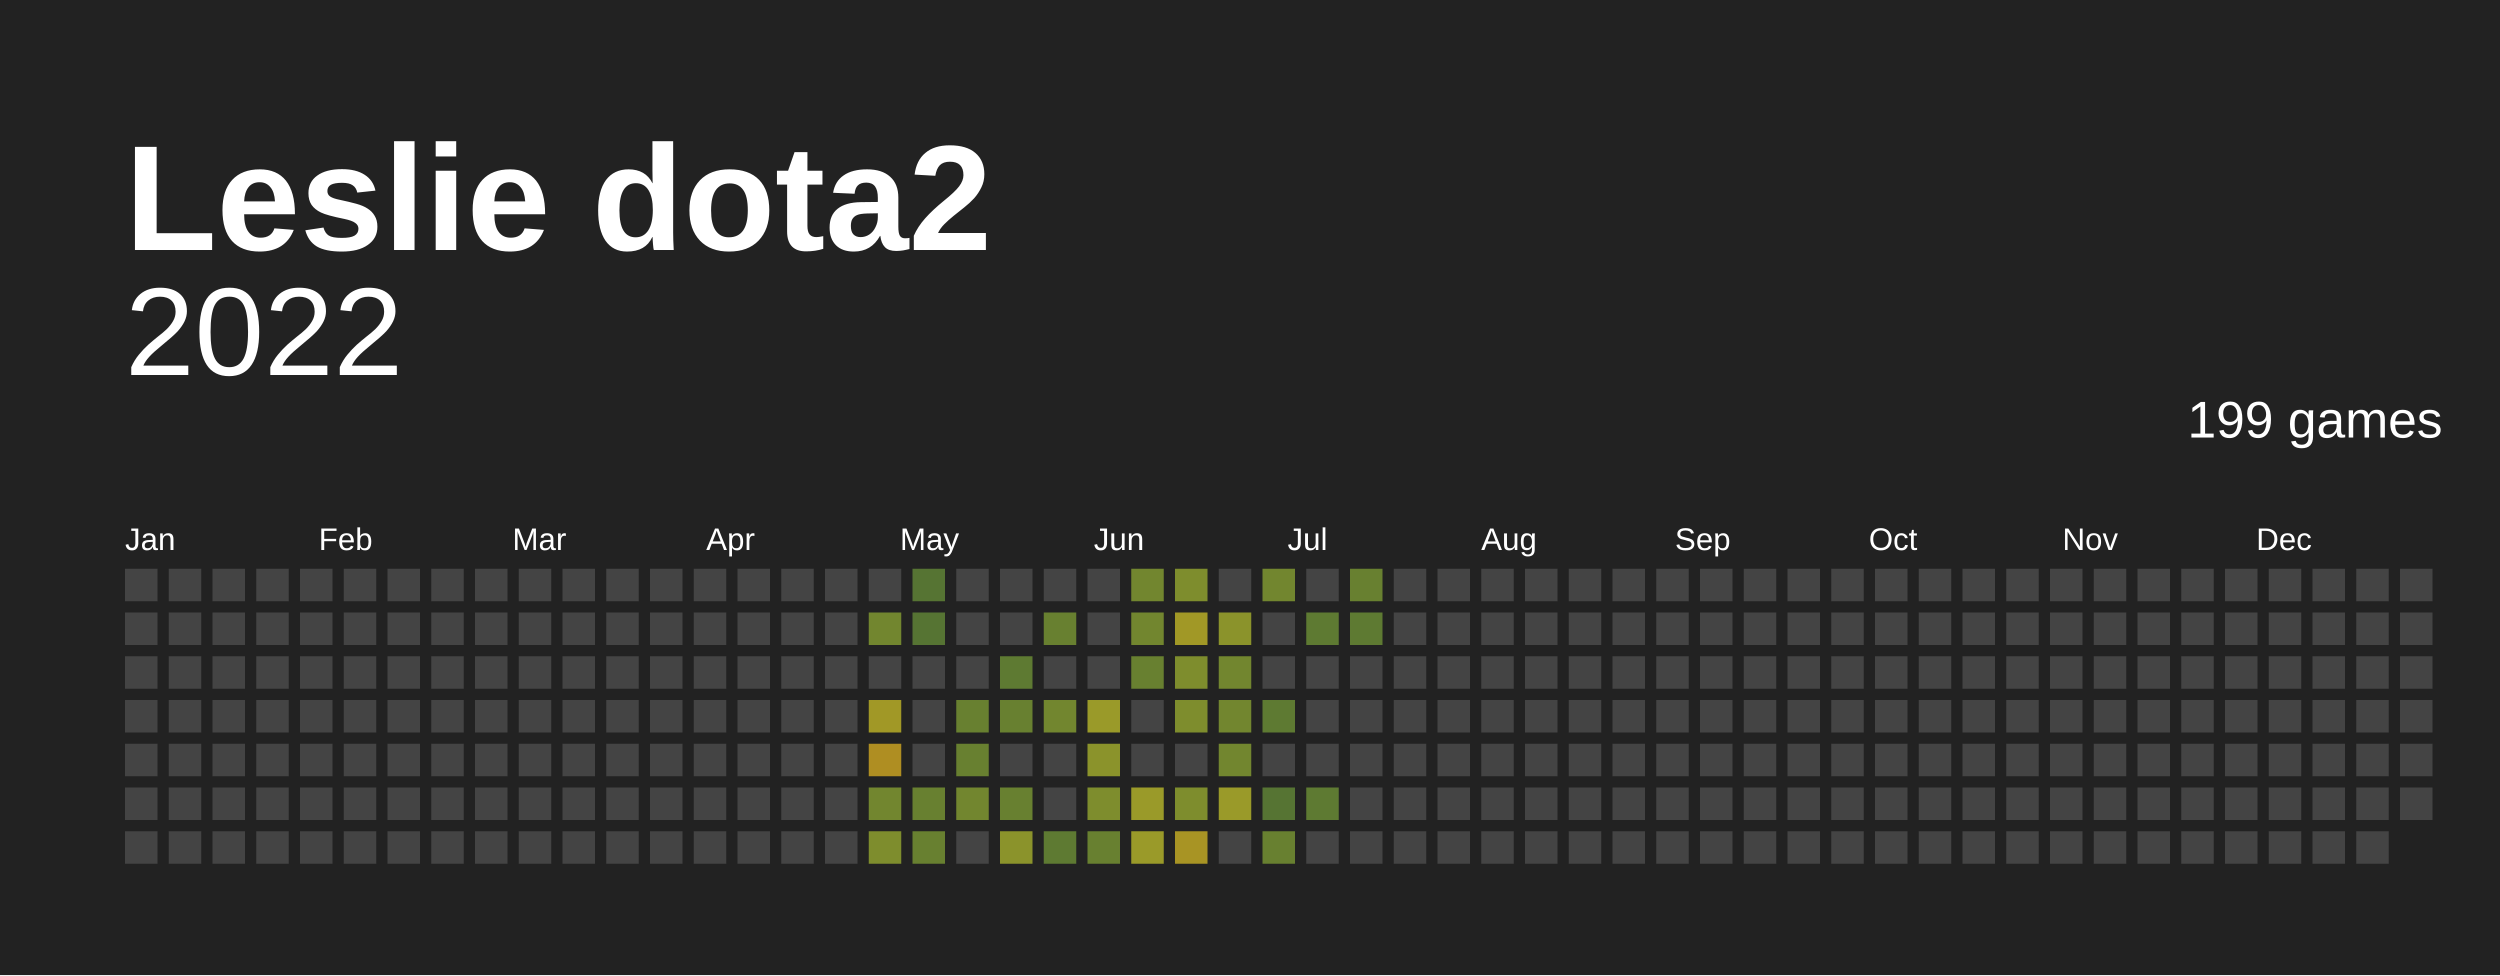
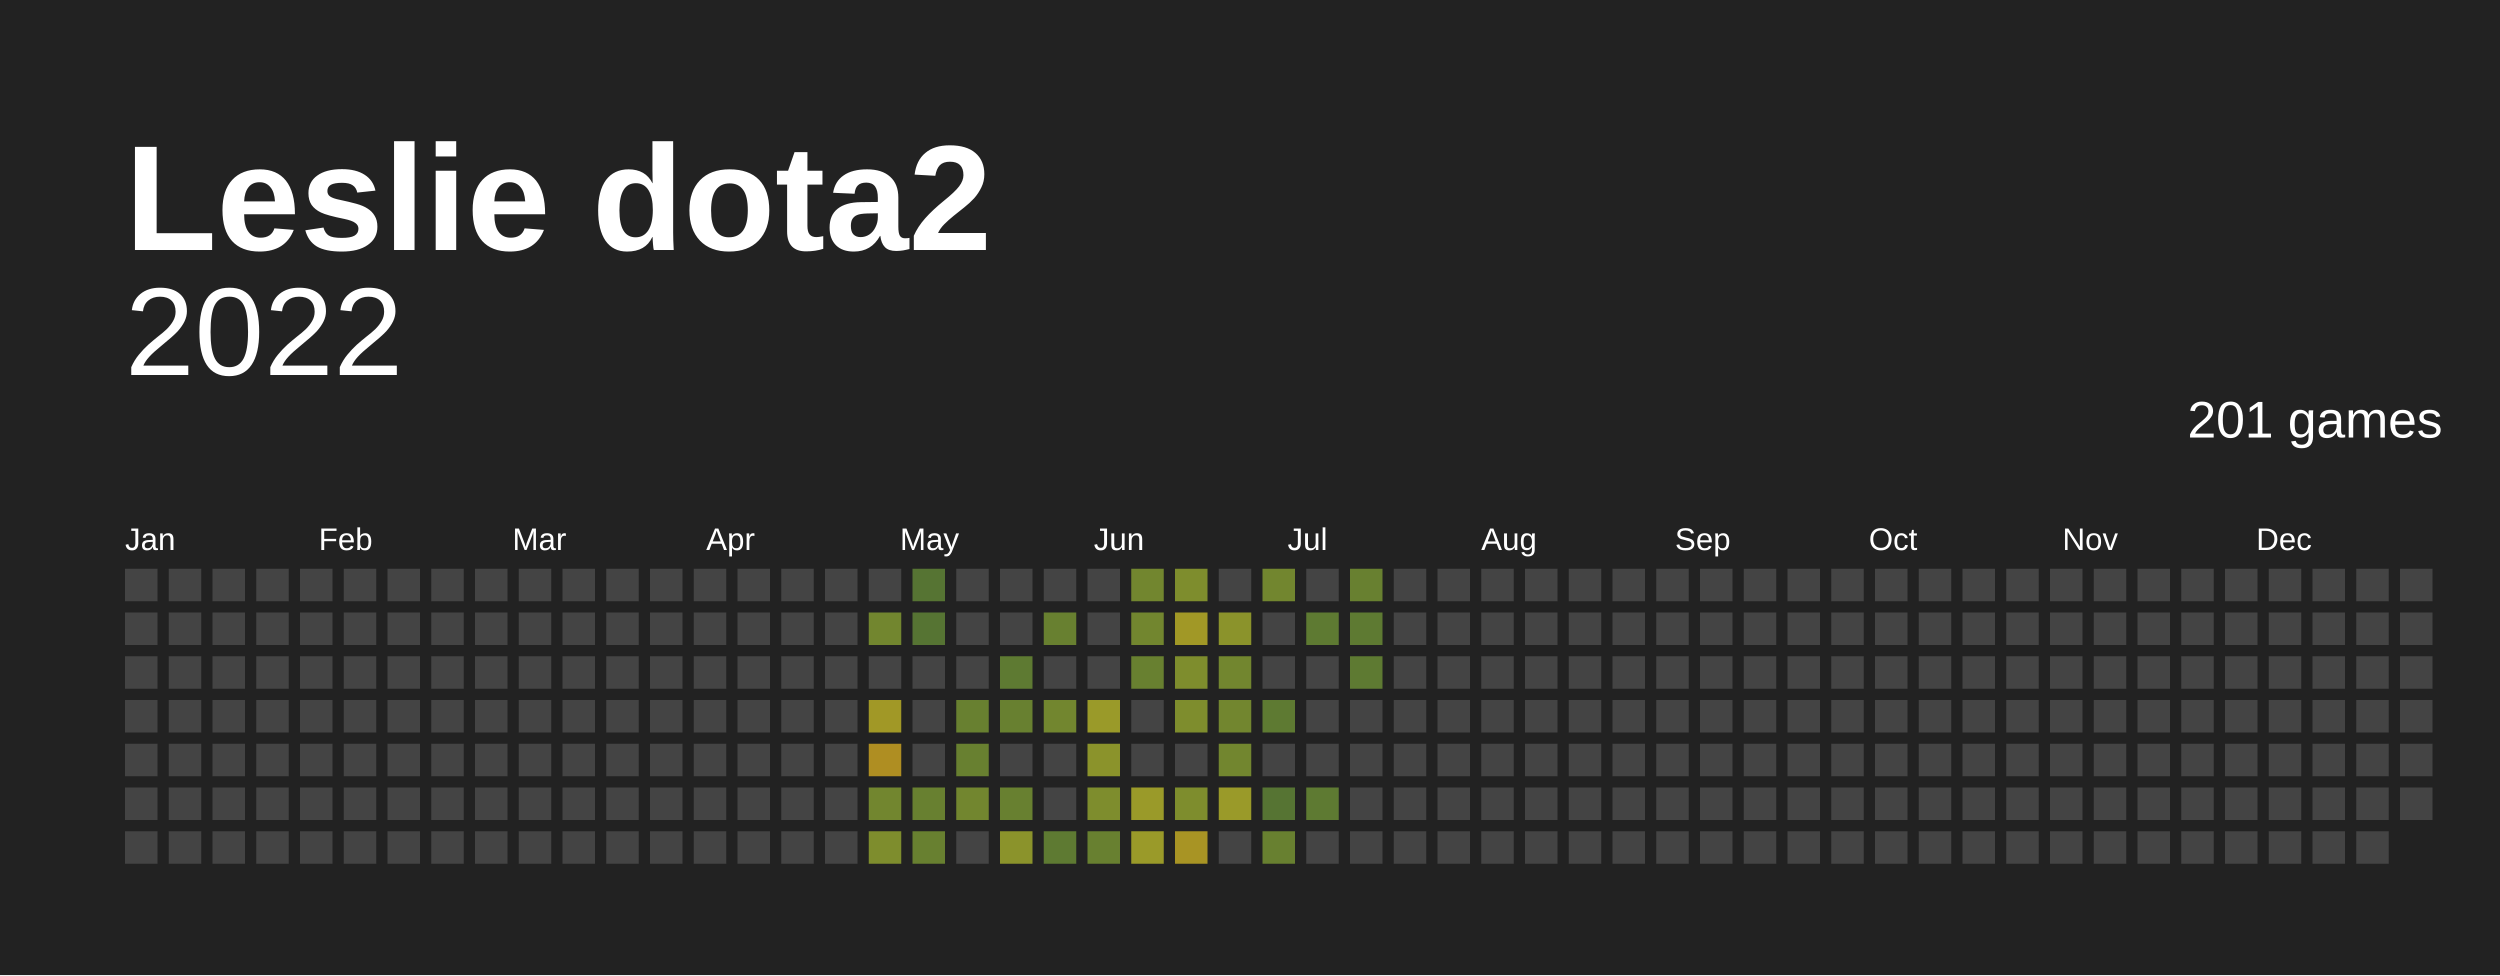
<svg xmlns="http://www.w3.org/2000/svg" baseProfile="full" height="78mm" version="1.1" viewBox="0,0,200,78" width="200mm">
  <defs />
  <rect fill="#222222" height="78" width="200" x="0" y="0" />
  <text fill="#FFFFFF" style="font-size:12px; font-family:Arial; font-weight:bold;" x="10" y="20">Leslie dota2</text>
  <text alignment-baseline="hanging" fill="#FFFFFF" style="font-size:10.0px; font-family:Arial;" x="10" y="30">2022</text>
-   <text alignment-baseline="hanging" fill="#FFFFFF" style="font-size:4.125px; font-family:Arial;" x="175" y="35">199 games</text>
+   <text alignment-baseline="hanging" fill="#FFFFFF" style="font-size:4.125px; font-family:Arial;" x="175" y="35">201 games</text>
  <text fill="#FFFFFF" style="font-size:2.5px; font-family:Arial" x="10.0" y="44">Jan</text>
  <text fill="#FFFFFF" style="font-size:2.5px; font-family:Arial" x="25.5" y="44">Feb</text>
  <text fill="#FFFFFF" style="font-size:2.5px; font-family:Arial" x="41.0" y="44">Mar</text>
  <text fill="#FFFFFF" style="font-size:2.5px; font-family:Arial" x="56.5" y="44">Apr</text>
  <text fill="#FFFFFF" style="font-size:2.5px; font-family:Arial" x="72.0" y="44">May</text>
  <text fill="#FFFFFF" style="font-size:2.5px; font-family:Arial" x="87.5" y="44">Jun</text>
  <text fill="#FFFFFF" style="font-size:2.5px; font-family:Arial" x="103.0" y="44">Jul</text>
  <text fill="#FFFFFF" style="font-size:2.5px; font-family:Arial" x="118.5" y="44">Aug</text>
  <text fill="#FFFFFF" style="font-size:2.5px; font-family:Arial" x="134.0" y="44">Sep</text>
  <text fill="#FFFFFF" style="font-size:2.5px; font-family:Arial" x="149.5" y="44">Oct</text>
  <text fill="#FFFFFF" style="font-size:2.5px; font-family:Arial" x="165.0" y="44">Nov</text>
  <text fill="#FFFFFF" style="font-size:2.5px; font-family:Arial" x="180.5" y="44">Dec</text>
  <rect fill="#444444" height="2.6" width="2.6" x="10.0" y="45.5" />
  <rect fill="#444444" height="2.6" width="2.6" x="10.0" y="49.0" />
  <rect fill="#444444" height="2.6" width="2.6" x="10.0" y="52.5" />
  <rect fill="#444444" height="2.6" width="2.6" x="10.0" y="56.0" />
  <rect fill="#444444" height="2.6" width="2.6" x="10.0" y="59.5" />
  <rect fill="#444444" height="2.6" width="2.6" x="10.0" y="63.0" />
  <rect fill="#444444" height="2.6" width="2.6" x="10.0" y="66.5" />
  <rect fill="#444444" height="2.6" width="2.6" x="13.5" y="45.5" />
  <rect fill="#444444" height="2.6" width="2.6" x="13.5" y="49.0" />
  <rect fill="#444444" height="2.6" width="2.6" x="13.5" y="52.5" />
  <rect fill="#444444" height="2.6" width="2.6" x="13.5" y="56.0" />
  <rect fill="#444444" height="2.6" width="2.6" x="13.5" y="59.5" />
  <rect fill="#444444" height="2.6" width="2.6" x="13.5" y="63.0" />
  <rect fill="#444444" height="2.6" width="2.6" x="13.5" y="66.5" />
  <rect fill="#444444" height="2.6" width="2.6" x="17.0" y="45.5" />
  <rect fill="#444444" height="2.6" width="2.6" x="17.0" y="49.0" />
  <rect fill="#444444" height="2.6" width="2.6" x="17.0" y="52.5" />
  <rect fill="#444444" height="2.6" width="2.6" x="17.0" y="56.0" />
  <rect fill="#444444" height="2.6" width="2.6" x="17.0" y="59.5" />
  <rect fill="#444444" height="2.6" width="2.6" x="17.0" y="63.0" />
  <rect fill="#444444" height="2.6" width="2.6" x="17.0" y="66.5" />
  <rect fill="#444444" height="2.6" width="2.6" x="20.5" y="45.5" />
  <rect fill="#444444" height="2.6" width="2.6" x="20.5" y="49.0" />
  <rect fill="#444444" height="2.6" width="2.6" x="20.5" y="52.5" />
  <rect fill="#444444" height="2.6" width="2.6" x="20.5" y="56.0" />
  <rect fill="#444444" height="2.6" width="2.6" x="20.5" y="59.5" />
  <rect fill="#444444" height="2.6" width="2.6" x="20.5" y="63.0" />
  <rect fill="#444444" height="2.6" width="2.6" x="20.5" y="66.5" />
  <rect fill="#444444" height="2.6" width="2.6" x="24.0" y="45.5" />
  <rect fill="#444444" height="2.6" width="2.6" x="24.0" y="49.0" />
  <rect fill="#444444" height="2.6" width="2.6" x="24.0" y="52.5" />
  <rect fill="#444444" height="2.6" width="2.6" x="24.0" y="56.0" />
  <rect fill="#444444" height="2.6" width="2.6" x="24.0" y="59.5" />
  <rect fill="#444444" height="2.6" width="2.6" x="24.0" y="63.0" />
  <rect fill="#444444" height="2.6" width="2.6" x="24.0" y="66.5" />
  <rect fill="#444444" height="2.6" width="2.6" x="27.5" y="45.5" />
  <rect fill="#444444" height="2.6" width="2.6" x="27.5" y="49.0" />
  <rect fill="#444444" height="2.6" width="2.6" x="27.5" y="52.5" />
  <rect fill="#444444" height="2.6" width="2.6" x="27.5" y="56.0" />
  <rect fill="#444444" height="2.6" width="2.6" x="27.5" y="59.5" />
  <rect fill="#444444" height="2.6" width="2.6" x="27.5" y="63.0" />
  <rect fill="#444444" height="2.6" width="2.6" x="27.5" y="66.5" />
  <rect fill="#444444" height="2.6" width="2.6" x="31.0" y="45.5" />
  <rect fill="#444444" height="2.6" width="2.6" x="31.0" y="49.0" />
  <rect fill="#444444" height="2.6" width="2.6" x="31.0" y="52.5" />
  <rect fill="#444444" height="2.6" width="2.6" x="31.0" y="56.0" />
  <rect fill="#444444" height="2.6" width="2.6" x="31.0" y="59.5" />
  <rect fill="#444444" height="2.6" width="2.6" x="31.0" y="63.0" />
  <rect fill="#444444" height="2.6" width="2.6" x="31.0" y="66.5" />
  <rect fill="#444444" height="2.6" width="2.6" x="34.5" y="45.5" />
  <rect fill="#444444" height="2.6" width="2.6" x="34.5" y="49.0" />
  <rect fill="#444444" height="2.6" width="2.6" x="34.5" y="52.5" />
  <rect fill="#444444" height="2.6" width="2.6" x="34.5" y="56.0" />
  <rect fill="#444444" height="2.6" width="2.6" x="34.5" y="59.5" />
  <rect fill="#444444" height="2.6" width="2.6" x="34.5" y="63.0" />
  <rect fill="#444444" height="2.6" width="2.6" x="34.5" y="66.5" />
  <rect fill="#444444" height="2.6" width="2.6" x="38.0" y="45.5" />
  <rect fill="#444444" height="2.6" width="2.6" x="38.0" y="49.0" />
  <rect fill="#444444" height="2.6" width="2.6" x="38.0" y="52.5" />
  <rect fill="#444444" height="2.6" width="2.6" x="38.0" y="56.0" />
  <rect fill="#444444" height="2.6" width="2.6" x="38.0" y="59.5" />
  <rect fill="#444444" height="2.6" width="2.6" x="38.0" y="63.0" />
  <rect fill="#444444" height="2.6" width="2.6" x="38.0" y="66.5" />
  <rect fill="#444444" height="2.6" width="2.6" x="41.5" y="45.5" />
  <rect fill="#444444" height="2.6" width="2.6" x="41.5" y="49.0" />
  <rect fill="#444444" height="2.6" width="2.6" x="41.5" y="52.5" />
  <rect fill="#444444" height="2.6" width="2.6" x="41.5" y="56.0" />
  <rect fill="#444444" height="2.6" width="2.6" x="41.5" y="59.5" />
  <rect fill="#444444" height="2.6" width="2.6" x="41.5" y="63.0" />
  <rect fill="#444444" height="2.6" width="2.6" x="41.5" y="66.5" />
  <rect fill="#444444" height="2.6" width="2.6" x="45.0" y="45.5" />
  <rect fill="#444444" height="2.6" width="2.6" x="45.0" y="49.0" />
  <rect fill="#444444" height="2.6" width="2.6" x="45.0" y="52.5" />
  <rect fill="#444444" height="2.6" width="2.6" x="45.0" y="56.0" />
  <rect fill="#444444" height="2.6" width="2.6" x="45.0" y="59.5" />
  <rect fill="#444444" height="2.6" width="2.6" x="45.0" y="63.0" />
  <rect fill="#444444" height="2.6" width="2.6" x="45.0" y="66.5" />
  <rect fill="#444444" height="2.6" width="2.6" x="48.5" y="45.5" />
  <rect fill="#444444" height="2.6" width="2.6" x="48.5" y="49.0" />
  <rect fill="#444444" height="2.6" width="2.6" x="48.5" y="52.5" />
  <rect fill="#444444" height="2.6" width="2.6" x="48.5" y="56.0" />
  <rect fill="#444444" height="2.6" width="2.6" x="48.5" y="59.5" />
  <rect fill="#444444" height="2.6" width="2.6" x="48.5" y="63.0" />
  <rect fill="#444444" height="2.6" width="2.6" x="48.5" y="66.5" />
  <rect fill="#444444" height="2.6" width="2.6" x="52.0" y="45.5" />
  <rect fill="#444444" height="2.6" width="2.6" x="52.0" y="49.0" />
  <rect fill="#444444" height="2.6" width="2.6" x="52.0" y="52.5" />
  <rect fill="#444444" height="2.6" width="2.6" x="52.0" y="56.0" />
  <rect fill="#444444" height="2.6" width="2.6" x="52.0" y="59.5" />
  <rect fill="#444444" height="2.6" width="2.6" x="52.0" y="63.0" />
  <rect fill="#444444" height="2.6" width="2.6" x="52.0" y="66.5" />
  <rect fill="#444444" height="2.6" width="2.6" x="55.5" y="45.5" />
  <rect fill="#444444" height="2.6" width="2.6" x="55.5" y="49.0" />
  <rect fill="#444444" height="2.6" width="2.6" x="55.5" y="52.5" />
  <rect fill="#444444" height="2.6" width="2.6" x="55.5" y="56.0" />
  <rect fill="#444444" height="2.6" width="2.6" x="55.5" y="59.5" />
  <rect fill="#444444" height="2.6" width="2.6" x="55.5" y="63.0" />
  <rect fill="#444444" height="2.6" width="2.6" x="55.5" y="66.5" />
  <rect fill="#444444" height="2.6" width="2.6" x="59.0" y="45.5" />
  <rect fill="#444444" height="2.6" width="2.6" x="59.0" y="49.0" />
  <rect fill="#444444" height="2.6" width="2.6" x="59.0" y="52.5" />
  <rect fill="#444444" height="2.6" width="2.6" x="59.0" y="56.0" />
  <rect fill="#444444" height="2.6" width="2.6" x="59.0" y="59.5" />
  <rect fill="#444444" height="2.6" width="2.6" x="59.0" y="63.0" />
  <rect fill="#444444" height="2.6" width="2.6" x="59.0" y="66.5" />
  <rect fill="#444444" height="2.6" width="2.6" x="62.5" y="45.5" />
  <rect fill="#444444" height="2.6" width="2.6" x="62.5" y="49.0" />
  <rect fill="#444444" height="2.6" width="2.6" x="62.5" y="52.5" />
  <rect fill="#444444" height="2.6" width="2.6" x="62.5" y="56.0" />
  <rect fill="#444444" height="2.6" width="2.6" x="62.5" y="59.5" />
  <rect fill="#444444" height="2.6" width="2.6" x="62.5" y="63.0" />
  <rect fill="#444444" height="2.6" width="2.6" x="62.5" y="66.5" />
  <rect fill="#444444" height="2.6" width="2.6" x="66.0" y="45.5" />
  <rect fill="#444444" height="2.6" width="2.6" x="66.0" y="49.0" />
  <rect fill="#444444" height="2.6" width="2.6" x="66.0" y="52.5" />
  <rect fill="#444444" height="2.6" width="2.6" x="66.0" y="56.0" />
  <rect fill="#444444" height="2.6" width="2.6" x="66.0" y="59.5" />
  <rect fill="#444444" height="2.6" width="2.6" x="66.0" y="63.0" />
  <rect fill="#444444" height="2.6" width="2.6" x="66.0" y="66.5" />
  <rect fill="#444444" height="2.6" width="2.6" x="69.5" y="45.5" />
  <rect fill="#72862f" height="2.6" width="2.6" x="69.5" y="49.0" />
  <rect fill="#444444" height="2.6" width="2.6" x="69.5" y="52.5" />
  <rect fill="#a19826" height="2.6" width="2.6" x="69.5" y="56.0" />
  <rect fill="#af8e22" height="2.6" width="2.6" x="69.5" y="59.5" />
  <rect fill="#72862f" height="2.6" width="2.6" x="69.5" y="63.0" />
  <rect fill="#7e8d2d" height="2.6" width="2.6" x="69.5" y="66.5" />
  <rect fill="#567433" height="2.6" width="2.6" x="73.0" y="45.5" />
  <rect fill="#567433" height="2.6" width="2.6" x="73.0" y="49.0" />
  <rect fill="#444444" height="2.6" width="2.6" x="73.0" y="52.5" />
  <rect fill="#444444" height="2.6" width="2.6" x="73.0" y="56.0" />
  <rect fill="#444444" height="2.6" width="2.6" x="73.0" y="59.5" />
  <rect fill="#688030" height="2.6" width="2.6" x="73.0" y="63.0" />
  <rect fill="#688030" height="2.6" width="2.6" x="73.0" y="66.5" />
  <rect fill="#444444" height="2.6" width="2.6" x="76.5" y="45.5" />
  <rect fill="#444444" height="2.6" width="2.6" x="76.5" y="49.0" />
  <rect fill="#444444" height="2.6" width="2.6" x="76.5" y="52.5" />
  <rect fill="#688030" height="2.6" width="2.6" x="76.5" y="56.0" />
  <rect fill="#688030" height="2.6" width="2.6" x="76.5" y="59.5" />
  <rect fill="#72862f" height="2.6" width="2.6" x="76.5" y="63.0" />
  <rect fill="#444444" height="2.6" width="2.6" x="76.5" y="66.5" />
  <rect fill="#444444" height="2.6" width="2.6" x="80.0" y="45.5" />
  <rect fill="#444444" height="2.6" width="2.6" x="80.0" y="49.0" />
  <rect fill="#5e7a32" height="2.6" width="2.6" x="80.0" y="52.5" />
  <rect fill="#688030" height="2.6" width="2.6" x="80.0" y="56.0" />
  <rect fill="#444444" height="2.6" width="2.6" x="80.0" y="59.5" />
  <rect fill="#688030" height="2.6" width="2.6" x="80.0" y="63.0" />
  <rect fill="#8b932b" height="2.6" width="2.6" x="80.0" y="66.5" />
  <rect fill="#444444" height="2.6" width="2.6" x="83.5" y="45.5" />
  <rect fill="#688030" height="2.6" width="2.6" x="83.5" y="49.0" />
  <rect fill="#444444" height="2.6" width="2.6" x="83.5" y="52.5" />
  <rect fill="#72862f" height="2.6" width="2.6" x="83.5" y="56.0" />
  <rect fill="#444444" height="2.6" width="2.6" x="83.5" y="59.5" />
  <rect fill="#444444" height="2.6" width="2.6" x="83.5" y="63.0" />
  <rect fill="#5e7a32" height="2.6" width="2.6" x="83.5" y="66.5" />
  <rect fill="#444444" height="2.6" width="2.6" x="87.0" y="45.5" />
  <rect fill="#444444" height="2.6" width="2.6" x="87.0" y="49.0" />
  <rect fill="#444444" height="2.6" width="2.6" x="87.0" y="52.5" />
  <rect fill="#9a9a29" height="2.6" width="2.6" x="87.0" y="56.0" />
  <rect fill="#8b932b" height="2.6" width="2.6" x="87.0" y="59.5" />
  <rect fill="#7e8d2d" height="2.6" width="2.6" x="87.0" y="63.0" />
  <rect fill="#688030" height="2.6" width="2.6" x="87.0" y="66.5" />
  <rect fill="#72862f" height="2.6" width="2.6" x="90.5" y="45.5" />
  <rect fill="#72862f" height="2.6" width="2.6" x="90.5" y="49.0" />
  <rect fill="#688030" height="2.6" width="2.6" x="90.5" y="52.5" />
  <rect fill="#444444" height="2.6" width="2.6" x="90.5" y="56.0" />
  <rect fill="#444444" height="2.6" width="2.6" x="90.5" y="59.5" />
  <rect fill="#9a9a29" height="2.6" width="2.6" x="90.5" y="63.0" />
  <rect fill="#9a9a29" height="2.6" width="2.6" x="90.5" y="66.5" />
  <rect fill="#7e8d2d" height="2.6" width="2.6" x="94.0" y="45.5" />
  <rect fill="#a19826" height="2.6" width="2.6" x="94.0" y="49.0" />
  <rect fill="#7e8d2d" height="2.6" width="2.6" x="94.0" y="52.5" />
  <rect fill="#7e8d2d" height="2.6" width="2.6" x="94.0" y="56.0" />
  <rect fill="#444444" height="2.6" width="2.6" x="94.0" y="59.5" />
  <rect fill="#7e8d2d" height="2.6" width="2.6" x="94.0" y="63.0" />
  <rect fill="#a89424" height="2.6" width="2.6" x="94.0" y="66.5" />
  <rect fill="#444444" height="2.6" width="2.6" x="97.5" y="45.5" />
  <rect fill="#8b932b" height="2.6" width="2.6" x="97.5" y="49.0" />
  <rect fill="#72862f" height="2.6" width="2.6" x="97.5" y="52.5" />
  <rect fill="#72862f" height="2.6" width="2.6" x="97.5" y="56.0" />
  <rect fill="#72862f" height="2.6" width="2.6" x="97.5" y="59.5" />
  <rect fill="#9a9a29" height="2.6" width="2.6" x="97.5" y="63.0" />
  <rect fill="#444444" height="2.6" width="2.6" x="97.5" y="66.5" />
  <rect fill="#72862f" height="2.6" width="2.6" x="101.0" y="45.5" />
  <rect fill="#444444" height="2.6" width="2.6" x="101.0" y="49.0" />
  <rect fill="#444444" height="2.6" width="2.6" x="101.0" y="52.5" />
  <rect fill="#5e7a32" height="2.6" width="2.6" x="101.0" y="56.0" />
  <rect fill="#444444" height="2.6" width="2.6" x="101.0" y="59.5" />
  <rect fill="#567433" height="2.6" width="2.6" x="101.0" y="63.0" />
  <rect fill="#688030" height="2.6" width="2.6" x="101.0" y="66.5" />
  <rect fill="#444444" height="2.6" width="2.6" x="104.5" y="45.5" />
  <rect fill="#5e7a32" height="2.6" width="2.6" x="104.5" y="49.0" />
  <rect fill="#444444" height="2.6" width="2.6" x="104.5" y="52.5" />
  <rect fill="#444444" height="2.6" width="2.6" x="104.5" y="56.0" />
  <rect fill="#444444" height="2.6" width="2.6" x="104.5" y="59.5" />
  <rect fill="#5e7a32" height="2.6" width="2.6" x="104.5" y="63.0" />
  <rect fill="#444444" height="2.6" width="2.6" x="104.5" y="66.5" />
  <rect fill="#688030" height="2.6" width="2.6" x="108.0" y="45.5" />
  <rect fill="#5e7a32" height="2.6" width="2.6" x="108.0" y="49.0" />
-   <rect fill="#444444" height="2.6" width="2.6" x="108.0" y="52.5" />
+   <rect fill="#5e7a32" height="2.6" width="2.6" x="108.0" y="52.5" />
  <rect fill="#444444" height="2.6" width="2.6" x="108.0" y="56.0" />
  <rect fill="#444444" height="2.6" width="2.6" x="108.0" y="59.5" />
  <rect fill="#444444" height="2.6" width="2.6" x="108.0" y="63.0" />
  <rect fill="#444444" height="2.6" width="2.6" x="108.0" y="66.5" />
  <rect fill="#444444" height="2.6" width="2.6" x="111.5" y="45.5" />
  <rect fill="#444444" height="2.6" width="2.6" x="111.5" y="49.0" />
  <rect fill="#444444" height="2.6" width="2.6" x="111.5" y="52.5" />
  <rect fill="#444444" height="2.6" width="2.6" x="111.5" y="56.0" />
  <rect fill="#444444" height="2.6" width="2.6" x="111.5" y="59.5" />
  <rect fill="#444444" height="2.6" width="2.6" x="111.5" y="63.0" />
  <rect fill="#444444" height="2.6" width="2.6" x="111.5" y="66.5" />
  <rect fill="#444444" height="2.6" width="2.6" x="115.0" y="45.5" />
  <rect fill="#444444" height="2.6" width="2.6" x="115.0" y="49.0" />
  <rect fill="#444444" height="2.6" width="2.6" x="115.0" y="52.5" />
  <rect fill="#444444" height="2.6" width="2.6" x="115.0" y="56.0" />
  <rect fill="#444444" height="2.6" width="2.6" x="115.0" y="59.5" />
  <rect fill="#444444" height="2.6" width="2.6" x="115.0" y="63.0" />
  <rect fill="#444444" height="2.6" width="2.6" x="115.0" y="66.5" />
  <rect fill="#444444" height="2.6" width="2.6" x="118.5" y="45.5" />
  <rect fill="#444444" height="2.6" width="2.6" x="118.5" y="49.0" />
  <rect fill="#444444" height="2.6" width="2.6" x="118.5" y="52.5" />
  <rect fill="#444444" height="2.6" width="2.6" x="118.5" y="56.0" />
  <rect fill="#444444" height="2.6" width="2.6" x="118.5" y="59.5" />
  <rect fill="#444444" height="2.6" width="2.6" x="118.5" y="63.0" />
  <rect fill="#444444" height="2.6" width="2.6" x="118.5" y="66.5" />
  <rect fill="#444444" height="2.6" width="2.6" x="122.0" y="45.5" />
  <rect fill="#444444" height="2.6" width="2.6" x="122.0" y="49.0" />
  <rect fill="#444444" height="2.6" width="2.6" x="122.0" y="52.5" />
  <rect fill="#444444" height="2.6" width="2.6" x="122.0" y="56.0" />
  <rect fill="#444444" height="2.6" width="2.6" x="122.0" y="59.5" />
  <rect fill="#444444" height="2.6" width="2.6" x="122.0" y="63.0" />
  <rect fill="#444444" height="2.6" width="2.6" x="122.0" y="66.5" />
  <rect fill="#444444" height="2.6" width="2.6" x="125.5" y="45.5" />
  <rect fill="#444444" height="2.6" width="2.6" x="125.5" y="49.0" />
  <rect fill="#444444" height="2.6" width="2.6" x="125.5" y="52.5" />
  <rect fill="#444444" height="2.6" width="2.6" x="125.5" y="56.0" />
  <rect fill="#444444" height="2.6" width="2.6" x="125.5" y="59.5" />
  <rect fill="#444444" height="2.6" width="2.6" x="125.5" y="63.0" />
  <rect fill="#444444" height="2.6" width="2.6" x="125.5" y="66.5" />
  <rect fill="#444444" height="2.6" width="2.6" x="129.0" y="45.5" />
  <rect fill="#444444" height="2.6" width="2.6" x="129.0" y="49.0" />
  <rect fill="#444444" height="2.6" width="2.6" x="129.0" y="52.5" />
  <rect fill="#444444" height="2.6" width="2.6" x="129.0" y="56.0" />
  <rect fill="#444444" height="2.6" width="2.6" x="129.0" y="59.5" />
  <rect fill="#444444" height="2.6" width="2.6" x="129.0" y="63.0" />
  <rect fill="#444444" height="2.6" width="2.6" x="129.0" y="66.5" />
  <rect fill="#444444" height="2.6" width="2.6" x="132.5" y="45.5" />
  <rect fill="#444444" height="2.6" width="2.6" x="132.5" y="49.0" />
  <rect fill="#444444" height="2.6" width="2.6" x="132.5" y="52.5" />
  <rect fill="#444444" height="2.6" width="2.6" x="132.5" y="56.0" />
  <rect fill="#444444" height="2.6" width="2.6" x="132.5" y="59.5" />
  <rect fill="#444444" height="2.6" width="2.6" x="132.5" y="63.0" />
  <rect fill="#444444" height="2.6" width="2.6" x="132.5" y="66.5" />
  <rect fill="#444444" height="2.6" width="2.6" x="136.0" y="45.5" />
  <rect fill="#444444" height="2.6" width="2.6" x="136.0" y="49.0" />
  <rect fill="#444444" height="2.6" width="2.6" x="136.0" y="52.5" />
  <rect fill="#444444" height="2.6" width="2.6" x="136.0" y="56.0" />
  <rect fill="#444444" height="2.6" width="2.6" x="136.0" y="59.5" />
  <rect fill="#444444" height="2.6" width="2.6" x="136.0" y="63.0" />
  <rect fill="#444444" height="2.6" width="2.6" x="136.0" y="66.5" />
  <rect fill="#444444" height="2.6" width="2.6" x="139.5" y="45.5" />
  <rect fill="#444444" height="2.6" width="2.6" x="139.5" y="49.0" />
  <rect fill="#444444" height="2.6" width="2.6" x="139.5" y="52.5" />
  <rect fill="#444444" height="2.6" width="2.6" x="139.5" y="56.0" />
  <rect fill="#444444" height="2.6" width="2.6" x="139.5" y="59.5" />
  <rect fill="#444444" height="2.6" width="2.6" x="139.5" y="63.0" />
  <rect fill="#444444" height="2.6" width="2.6" x="139.5" y="66.5" />
  <rect fill="#444444" height="2.6" width="2.6" x="143.0" y="45.5" />
  <rect fill="#444444" height="2.6" width="2.6" x="143.0" y="49.0" />
  <rect fill="#444444" height="2.6" width="2.6" x="143.0" y="52.5" />
  <rect fill="#444444" height="2.6" width="2.6" x="143.0" y="56.0" />
  <rect fill="#444444" height="2.6" width="2.6" x="143.0" y="59.5" />
  <rect fill="#444444" height="2.6" width="2.6" x="143.0" y="63.0" />
  <rect fill="#444444" height="2.6" width="2.6" x="143.0" y="66.5" />
  <rect fill="#444444" height="2.6" width="2.6" x="146.5" y="45.5" />
  <rect fill="#444444" height="2.6" width="2.6" x="146.5" y="49.0" />
  <rect fill="#444444" height="2.6" width="2.6" x="146.5" y="52.5" />
  <rect fill="#444444" height="2.6" width="2.6" x="146.5" y="56.0" />
  <rect fill="#444444" height="2.6" width="2.6" x="146.5" y="59.5" />
  <rect fill="#444444" height="2.6" width="2.6" x="146.5" y="63.0" />
  <rect fill="#444444" height="2.6" width="2.6" x="146.5" y="66.5" />
  <rect fill="#444444" height="2.6" width="2.6" x="150.0" y="45.5" />
  <rect fill="#444444" height="2.6" width="2.6" x="150.0" y="49.0" />
  <rect fill="#444444" height="2.6" width="2.6" x="150.0" y="52.5" />
  <rect fill="#444444" height="2.6" width="2.6" x="150.0" y="56.0" />
  <rect fill="#444444" height="2.6" width="2.6" x="150.0" y="59.5" />
  <rect fill="#444444" height="2.6" width="2.6" x="150.0" y="63.0" />
  <rect fill="#444444" height="2.6" width="2.6" x="150.0" y="66.5" />
  <rect fill="#444444" height="2.6" width="2.6" x="153.5" y="45.5" />
  <rect fill="#444444" height="2.6" width="2.6" x="153.5" y="49.0" />
  <rect fill="#444444" height="2.6" width="2.6" x="153.5" y="52.5" />
  <rect fill="#444444" height="2.6" width="2.6" x="153.5" y="56.0" />
  <rect fill="#444444" height="2.6" width="2.6" x="153.5" y="59.5" />
  <rect fill="#444444" height="2.6" width="2.6" x="153.5" y="63.0" />
  <rect fill="#444444" height="2.6" width="2.6" x="153.5" y="66.5" />
  <rect fill="#444444" height="2.6" width="2.6" x="157.0" y="45.5" />
  <rect fill="#444444" height="2.6" width="2.6" x="157.0" y="49.0" />
  <rect fill="#444444" height="2.6" width="2.6" x="157.0" y="52.5" />
  <rect fill="#444444" height="2.6" width="2.6" x="157.0" y="56.0" />
  <rect fill="#444444" height="2.6" width="2.6" x="157.0" y="59.5" />
  <rect fill="#444444" height="2.6" width="2.6" x="157.0" y="63.0" />
  <rect fill="#444444" height="2.6" width="2.6" x="157.0" y="66.5" />
  <rect fill="#444444" height="2.6" width="2.6" x="160.5" y="45.5" />
  <rect fill="#444444" height="2.6" width="2.6" x="160.5" y="49.0" />
  <rect fill="#444444" height="2.6" width="2.6" x="160.5" y="52.5" />
  <rect fill="#444444" height="2.6" width="2.6" x="160.5" y="56.0" />
  <rect fill="#444444" height="2.6" width="2.6" x="160.5" y="59.5" />
  <rect fill="#444444" height="2.6" width="2.6" x="160.5" y="63.0" />
  <rect fill="#444444" height="2.6" width="2.6" x="160.5" y="66.5" />
  <rect fill="#444444" height="2.6" width="2.6" x="164.0" y="45.5" />
  <rect fill="#444444" height="2.6" width="2.6" x="164.0" y="49.0" />
  <rect fill="#444444" height="2.6" width="2.6" x="164.0" y="52.5" />
  <rect fill="#444444" height="2.6" width="2.6" x="164.0" y="56.0" />
  <rect fill="#444444" height="2.6" width="2.6" x="164.0" y="59.5" />
  <rect fill="#444444" height="2.6" width="2.6" x="164.0" y="63.0" />
  <rect fill="#444444" height="2.6" width="2.6" x="164.0" y="66.5" />
  <rect fill="#444444" height="2.6" width="2.6" x="167.5" y="45.5" />
  <rect fill="#444444" height="2.6" width="2.6" x="167.5" y="49.0" />
  <rect fill="#444444" height="2.6" width="2.6" x="167.5" y="52.5" />
  <rect fill="#444444" height="2.6" width="2.6" x="167.5" y="56.0" />
  <rect fill="#444444" height="2.6" width="2.6" x="167.5" y="59.5" />
  <rect fill="#444444" height="2.6" width="2.6" x="167.5" y="63.0" />
  <rect fill="#444444" height="2.6" width="2.6" x="167.5" y="66.5" />
  <rect fill="#444444" height="2.6" width="2.6" x="171.0" y="45.5" />
  <rect fill="#444444" height="2.6" width="2.6" x="171.0" y="49.0" />
  <rect fill="#444444" height="2.6" width="2.6" x="171.0" y="52.5" />
  <rect fill="#444444" height="2.6" width="2.6" x="171.0" y="56.0" />
  <rect fill="#444444" height="2.6" width="2.6" x="171.0" y="59.5" />
  <rect fill="#444444" height="2.6" width="2.6" x="171.0" y="63.0" />
  <rect fill="#444444" height="2.6" width="2.6" x="171.0" y="66.5" />
  <rect fill="#444444" height="2.6" width="2.6" x="174.5" y="45.5" />
  <rect fill="#444444" height="2.6" width="2.6" x="174.5" y="49.0" />
  <rect fill="#444444" height="2.6" width="2.6" x="174.5" y="52.5" />
  <rect fill="#444444" height="2.6" width="2.6" x="174.5" y="56.0" />
  <rect fill="#444444" height="2.6" width="2.6" x="174.5" y="59.5" />
  <rect fill="#444444" height="2.6" width="2.6" x="174.5" y="63.0" />
  <rect fill="#444444" height="2.6" width="2.6" x="174.5" y="66.5" />
  <rect fill="#444444" height="2.6" width="2.6" x="178.0" y="45.5" />
  <rect fill="#444444" height="2.6" width="2.6" x="178.0" y="49.0" />
  <rect fill="#444444" height="2.6" width="2.6" x="178.0" y="52.5" />
  <rect fill="#444444" height="2.6" width="2.6" x="178.0" y="56.0" />
  <rect fill="#444444" height="2.6" width="2.6" x="178.0" y="59.5" />
  <rect fill="#444444" height="2.6" width="2.6" x="178.0" y="63.0" />
  <rect fill="#444444" height="2.6" width="2.6" x="178.0" y="66.5" />
  <rect fill="#444444" height="2.6" width="2.6" x="181.5" y="45.5" />
  <rect fill="#444444" height="2.6" width="2.6" x="181.5" y="49.0" />
  <rect fill="#444444" height="2.6" width="2.6" x="181.5" y="52.5" />
  <rect fill="#444444" height="2.6" width="2.6" x="181.5" y="56.0" />
  <rect fill="#444444" height="2.6" width="2.6" x="181.5" y="59.5" />
  <rect fill="#444444" height="2.6" width="2.6" x="181.5" y="63.0" />
  <rect fill="#444444" height="2.6" width="2.6" x="181.5" y="66.5" />
  <rect fill="#444444" height="2.6" width="2.6" x="185.0" y="45.5" />
  <rect fill="#444444" height="2.6" width="2.6" x="185.0" y="49.0" />
  <rect fill="#444444" height="2.6" width="2.6" x="185.0" y="52.5" />
  <rect fill="#444444" height="2.6" width="2.6" x="185.0" y="56.0" />
  <rect fill="#444444" height="2.6" width="2.6" x="185.0" y="59.5" />
  <rect fill="#444444" height="2.6" width="2.6" x="185.0" y="63.0" />
  <rect fill="#444444" height="2.6" width="2.6" x="185.0" y="66.5" />
  <rect fill="#444444" height="2.6" width="2.6" x="188.5" y="45.5" />
  <rect fill="#444444" height="2.6" width="2.6" x="188.5" y="49.0" />
  <rect fill="#444444" height="2.6" width="2.6" x="188.5" y="52.5" />
  <rect fill="#444444" height="2.6" width="2.6" x="188.5" y="56.0" />
  <rect fill="#444444" height="2.6" width="2.6" x="188.5" y="59.5" />
  <rect fill="#444444" height="2.6" width="2.6" x="188.5" y="63.0" />
  <rect fill="#444444" height="2.6" width="2.6" x="188.5" y="66.5" />
  <rect fill="#444444" height="2.6" width="2.6" x="192.0" y="45.5" />
  <rect fill="#444444" height="2.6" width="2.6" x="192.0" y="49.0" />
  <rect fill="#444444" height="2.6" width="2.6" x="192.0" y="52.5" />
  <rect fill="#444444" height="2.6" width="2.6" x="192.0" y="56.0" />
  <rect fill="#444444" height="2.6" width="2.6" x="192.0" y="59.5" />
  <rect fill="#444444" height="2.6" width="2.6" x="192.0" y="63.0" />
</svg>
